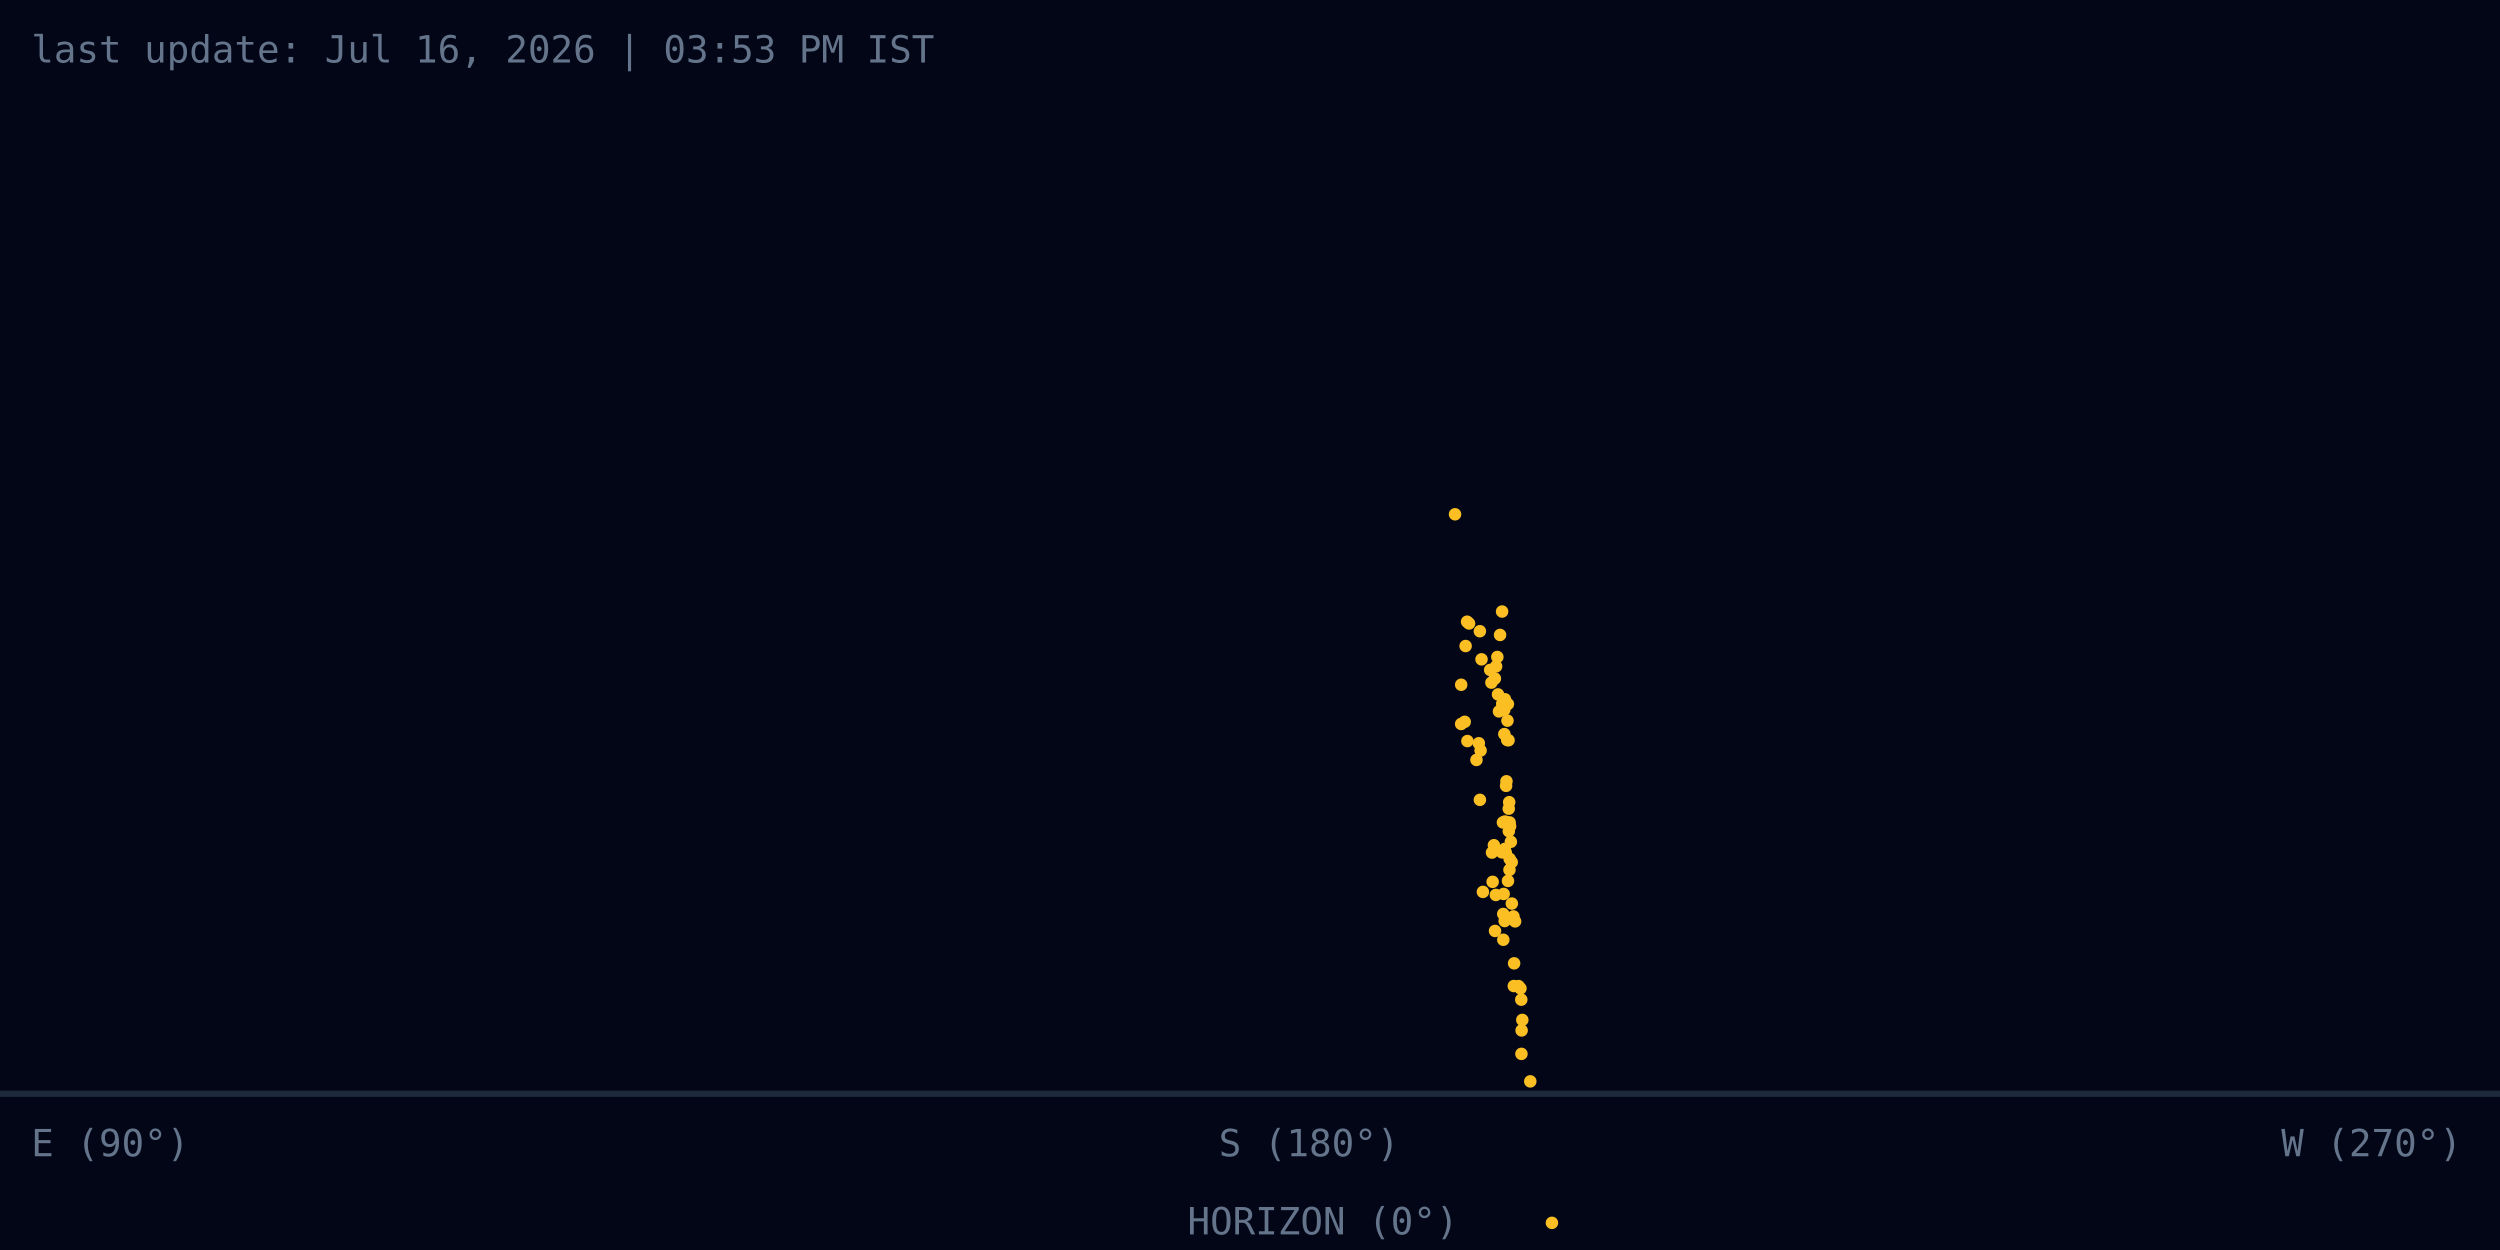
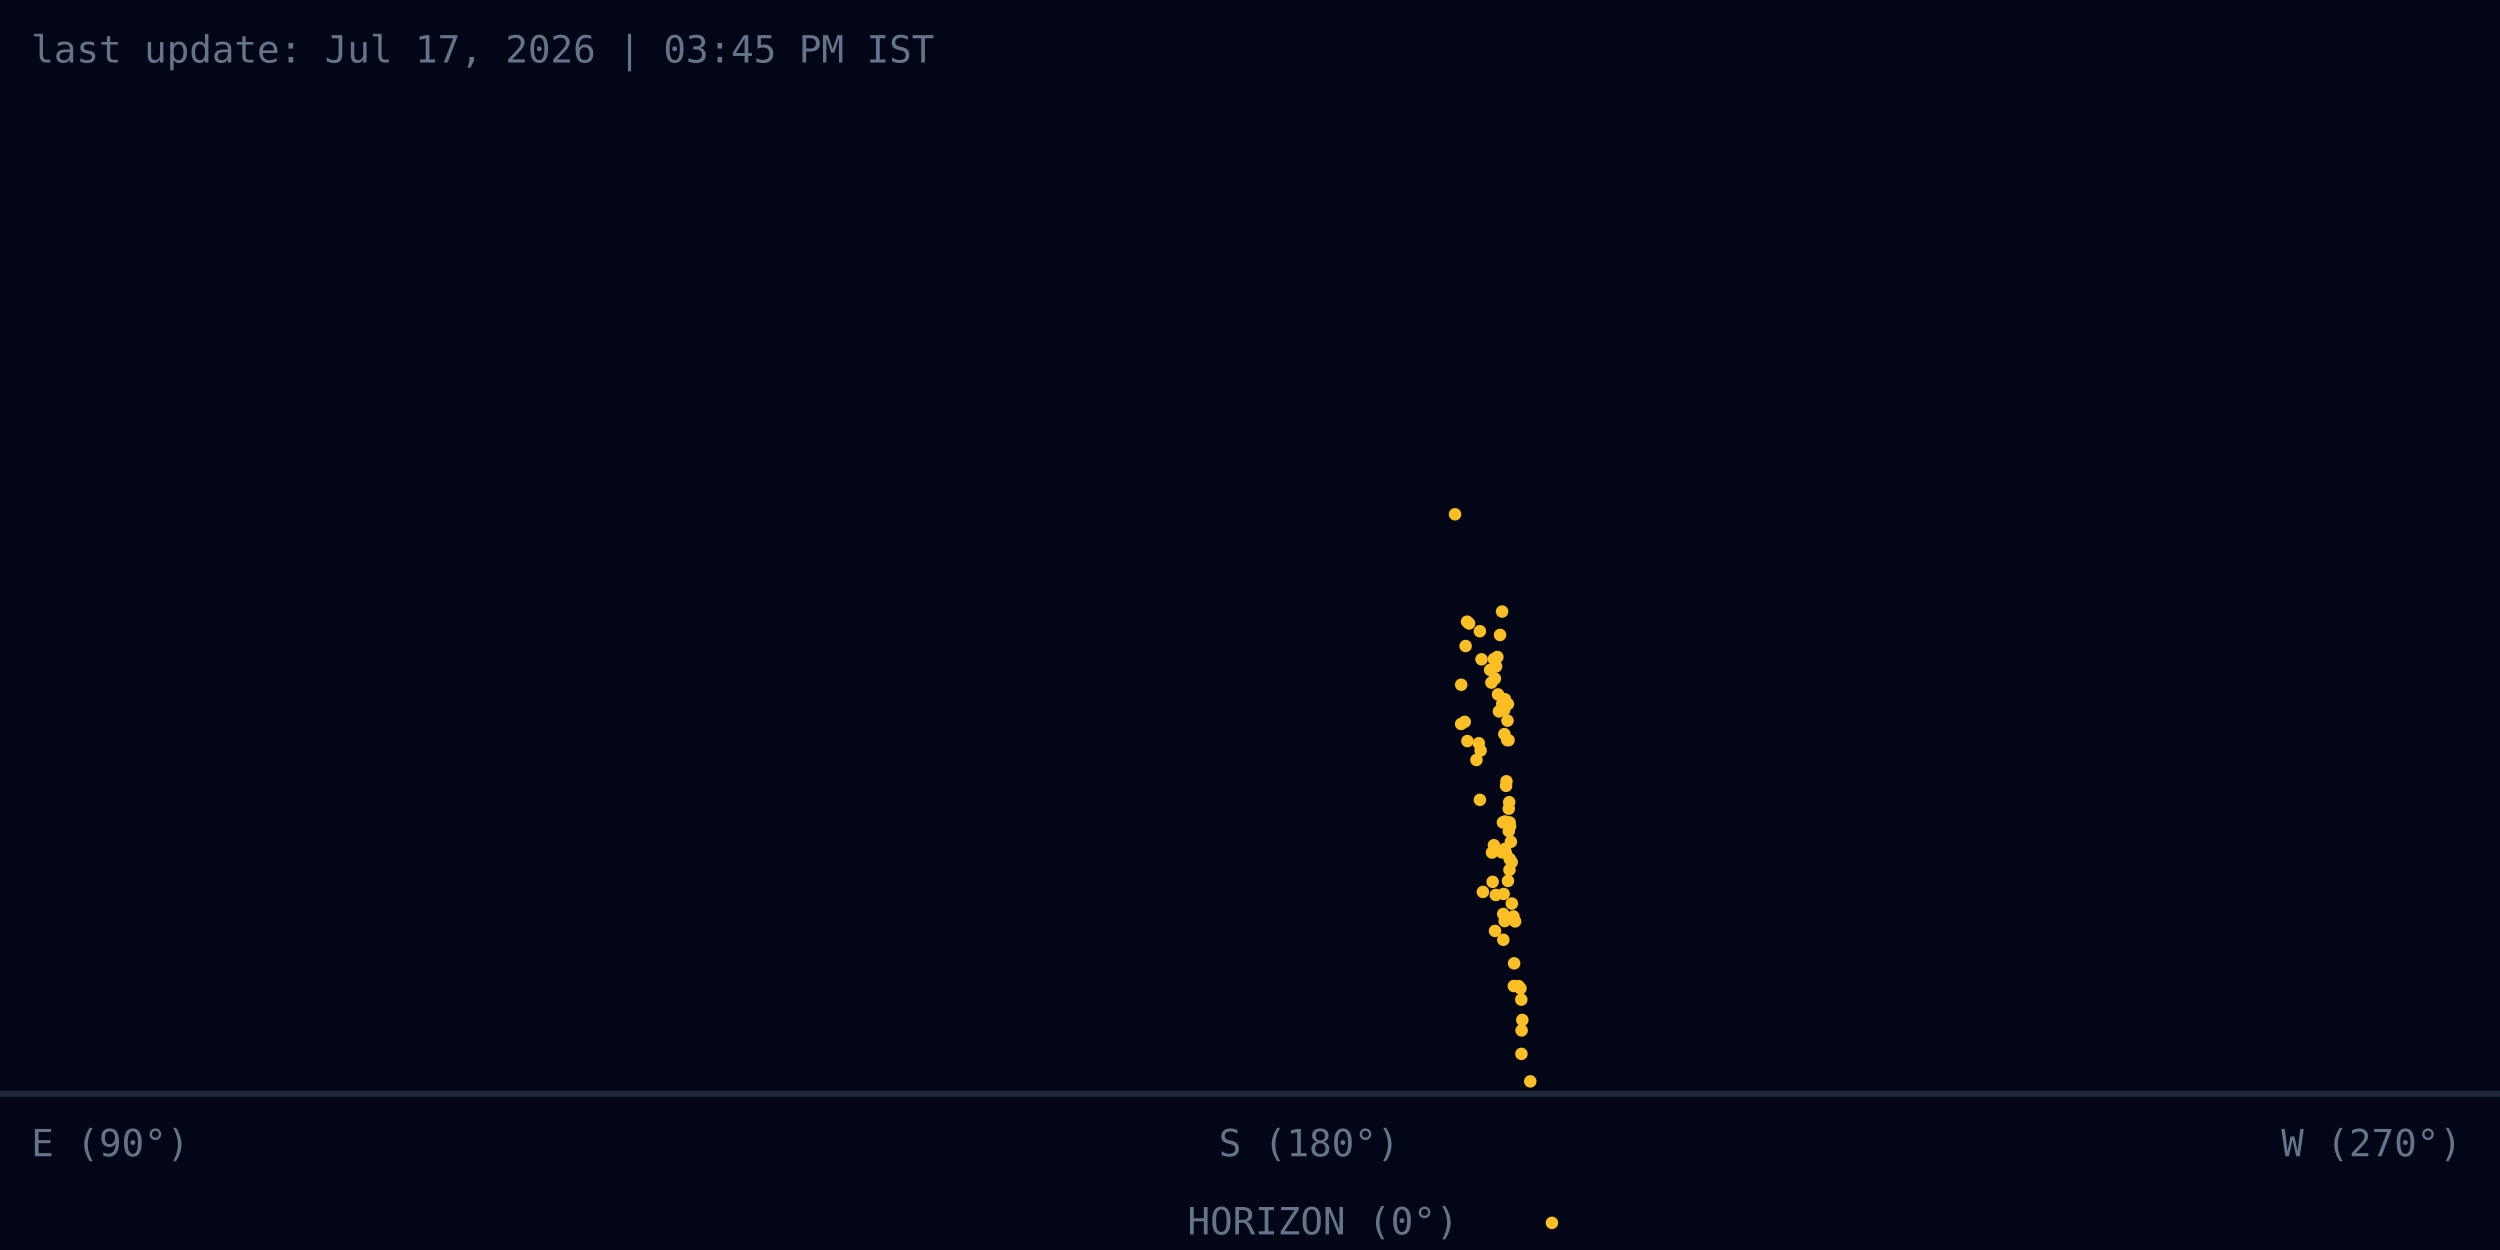
<svg xmlns="http://www.w3.org/2000/svg" width="800" height="400" viewBox="0 0 800 400">
  <rect width="800" height="400" fill="#020617" />
-   <text id="last-update" x="10" y="20" fill="#64748b" font-family="monospace">last update: Jul 16, 2026 | 03:53 PM IST</text>
+   <text id="last-update" x="10" y="20" fill="#64748b" font-family="monospace">last update: Jul 17, 2026 | 03:45 PM IST</text>
  <line x1="0" y1="350" x2="800" y2="350" stroke="#1e293b" stroke-width="2" />
  <text x="380" y="395" fill="#64748b" font-size="12" font-family="monospace">HORIZON (0°)</text>
  <text x="730" y="370" fill="#64748b" font-size="12" font-family="monospace">W (270°)</text>
  <text x="390" y="370" fill="#64748b" font-size="12" font-family="monospace">S (180°)</text>
  <text x="10" y="370" fill="#64748b" font-size="12" font-family="monospace">E (90°)</text>
  <g id="analemma-points">
    <circle cx=" 465.61" cy=" 164.57" r="2" fill="#fbbf24">
 </circle>
    <circle cx=" 467.57" cy=" 231.67" r="2" fill="#fbbf24">
 </circle>
    <circle cx=" 467.58" cy=" 219.12" r="2" fill="#fbbf24">
 </circle>
    <circle cx=" 468.71" cy=" 230.98" r="2" fill="#fbbf24">
 </circle>
    <circle cx=" 469.57" cy=" 237.14" r="2" fill="#fbbf24">
 </circle>
    <circle cx=" 469.00" cy=" 206.73" r="2" fill="#fbbf24">
 </circle>
    <circle cx=" 469.47" cy=" 198.94" r="2" fill="#fbbf24">
 </circle>
    <circle cx=" 470.10" cy=" 199.51" r="2" fill="#fbbf24">
 </circle>
    <circle cx=" 474.53" cy=" 285.41" r="2" fill="#fbbf24">
 </circle>
    <circle cx=" 472.47" cy=" 243.18" r="2" fill="#fbbf24">
 </circle>
    <circle cx=" 473.57" cy=" 255.95" r="2" fill="#fbbf24">
 </circle>
    <circle cx=" 473.22" cy=" 237.84" r="2" fill="#fbbf24">
 </circle>
    <circle cx=" 473.79" cy=" 240.17" r="2" fill="#fbbf24">
 </circle>
    <circle cx=" 473.56" cy=" 201.99" r="2" fill="#fbbf24">
 </circle>
    <circle cx=" 474.09" cy=" 210.99" r="2" fill="#fbbf24">
 </circle>
    <circle cx=" 478.41" cy=" 297.90" r="2" fill="#fbbf24">
 </circle>
    <circle cx=" 477.65" cy=" 282.19" r="2" fill="#fbbf24">
 </circle>
    <circle cx=" 477.44" cy=" 272.82" r="2" fill="#fbbf24">
 </circle>
    <circle cx=" 478.67" cy=" 286.38" r="2" fill="#fbbf24">
 </circle>
    <circle cx=" 478.05" cy=" 270.47" r="2" fill="#fbbf24">
 </circle>
    <circle cx=" 476.85" cy=" 214.37" r="2" fill="#fbbf24">
 </circle>
    <circle cx=" 477.25" cy=" 218.44" r="2" fill="#fbbf24">
 </circle>
    <circle cx=" 481.06" cy=" 300.72" r="2" fill="#fbbf24">
 </circle>
    <circle cx=" 481.04" cy=" 292.47" r="2" fill="#fbbf24">
 </circle>
    <circle cx=" 481.49" cy=" 294.73" r="2" fill="#fbbf24">
 </circle>
    <circle cx=" 481.17" cy=" 286.06" r="2" fill="#fbbf24">
 </circle>
    <circle cx=" 479.37" cy=" 222.21" r="2" fill="#fbbf24">
 </circle>
    <circle cx=" 479.67" cy=" 227.65" r="2" fill="#fbbf24">
 </circle>
    <circle cx=" 498.29" cy=" 411.31" r="2" fill="#fbbf24">
 </circle>
    <circle cx=" 498.34" cy=" 411.53" r="2" fill="#fbbf24">
 </circle>
    <circle cx=" 484.42" cy=" 315.53" r="2" fill="#fbbf24">
 </circle>
    <circle cx=" 486.86" cy=" 337.24" r="2" fill="#fbbf24">
 </circle>
    <circle cx=" 481.87" cy=" 272.88" r="2" fill="#fbbf24">
 </circle>
    <circle cx=" 482.55" cy=" 281.90" r="2" fill="#fbbf24">
 </circle>
    <circle cx=" 481.19" cy=" 226.61" r="2" fill="#fbbf24">
 </circle>
    <circle cx=" 481.39" cy=" 234.91" r="2" fill="#fbbf24">
 </circle>
    <circle cx=" 486.92" cy=" 329.74" r="2" fill="#fbbf24">
 </circle>
    <circle cx=" 483.03" cy=" 278.36" r="2" fill="#fbbf24">
 </circle>
    <circle cx=" 483.79" cy=" 289.14" r="2" fill="#fbbf24">
 </circle>
    <circle cx=" 485.93" cy=" 315.55" r="2" fill="#fbbf24">
 </circle>
    <circle cx=" 484.30" cy=" 293.26" r="2" fill="#fbbf24">
 </circle>
    <circle cx=" 482.30" cy=" 236.80" r="2" fill="#fbbf24">
 </circle>
    <circle cx=" 482.80" cy=" 258.78" r="2" fill="#fbbf24">
 </circle>
    <circle cx=" 501.22" cy=" 413.90" r="2" fill="#fbbf24">
 </circle>
    <circle cx=" 489.69" cy=" 346.04" r="2" fill="#fbbf24">
 </circle>
    <circle cx=" 486.81" cy=" 319.89" r="2" fill="#fbbf24">
 </circle>
    <circle cx=" 484.83" cy=" 294.84" r="2" fill="#fbbf24">
 </circle>
    <circle cx=" 486.55" cy=" 316.29" r="2" fill="#fbbf24">
 </circle>
    <circle cx=" 482.73" cy=" 236.88" r="2" fill="#fbbf24">
 </circle>
    <circle cx=" 483.48" cy=" 269.37" r="2" fill="#fbbf24">
 </circle>
    <circle cx=" 496.62" cy=" 391.31" r="2" fill="#fbbf24">
 </circle>
    <circle cx=" 483.75" cy=" 275.90" r="2" fill="#fbbf24">
 </circle>
    <circle cx=" 483.23" cy=" 264.40" r="2" fill="#fbbf24">
 </circle>
    <circle cx=" 482.94" cy=" 256.70" r="2" fill="#fbbf24">
 </circle>
    <circle cx=" 483.08" cy=" 263.17" r="2" fill="#fbbf24">
 </circle>
    <circle cx=" 482.53" cy=" 225.29" r="2" fill="#fbbf24">
 </circle>
    <circle cx=" 482.39" cy=" 230.61" r="2" fill="#fbbf24">
 </circle>
    <circle cx=" 487.14" cy=" 326.38" r="2" fill="#fbbf24">
 </circle>
    <circle cx=" 482.82" cy=" 265.96" r="2" fill="#fbbf24">
 </circle>
    <circle cx=" 483.09" cy=" 274.84" r="2" fill="#fbbf24">
 </circle>
    <circle cx=" 482.07" cy=" 250.01" r="2" fill="#fbbf24">
 </circle>
    <circle cx=" 481.95" cy=" 251.47" r="2" fill="#fbbf24">
 </circle>
    <circle cx=" 481.58" cy=" 223.76" r="2" fill="#fbbf24">
 </circle>
    <circle cx=" 481.36" cy=" 227.15" r="2" fill="#fbbf24">
 </circle>
    <circle cx=" 484.52" cy=" 308.27" r="2" fill="#fbbf24">
 </circle>
    <circle cx=" 481.59" cy=" 262.88" r="2" fill="#fbbf24">
 </circle>
    <circle cx=" 480.71" cy=" 225.23" r="2" fill="#fbbf24">
 </circle>
    <circle cx=" 481.54" cy=" 271.65" r="2" fill="#fbbf24">
 </circle>
    <circle cx=" 480.94" cy=" 263.18" r="2" fill="#fbbf24">
 </circle>
    <circle cx=" 480.67" cy=" 195.69" r="2" fill="#fbbf24">
 </circle>
    <circle cx=" 480.02" cy=" 203.18" r="2" fill="#fbbf24">
 </circle>
    <circle cx=" 480.62" cy=" 272.75" r="2" fill="#fbbf24">
 </circle>
    <circle cx=" 479.15" cy=" 210.24" r="2" fill="#fbbf24">
 </circle>
    <circle cx=" 478.75" cy=" 213.23" r="2" fill="#fbbf24">
 </circle>
    <circle cx=" 478.36" cy=" 217.14" r="2" fill="#fbbf24">
 </circle>
+     <circle cx=" 478.05" cy=" 210.91" r="2" fill="#fbbf24">
+  </circle>
  </g>
</svg>
